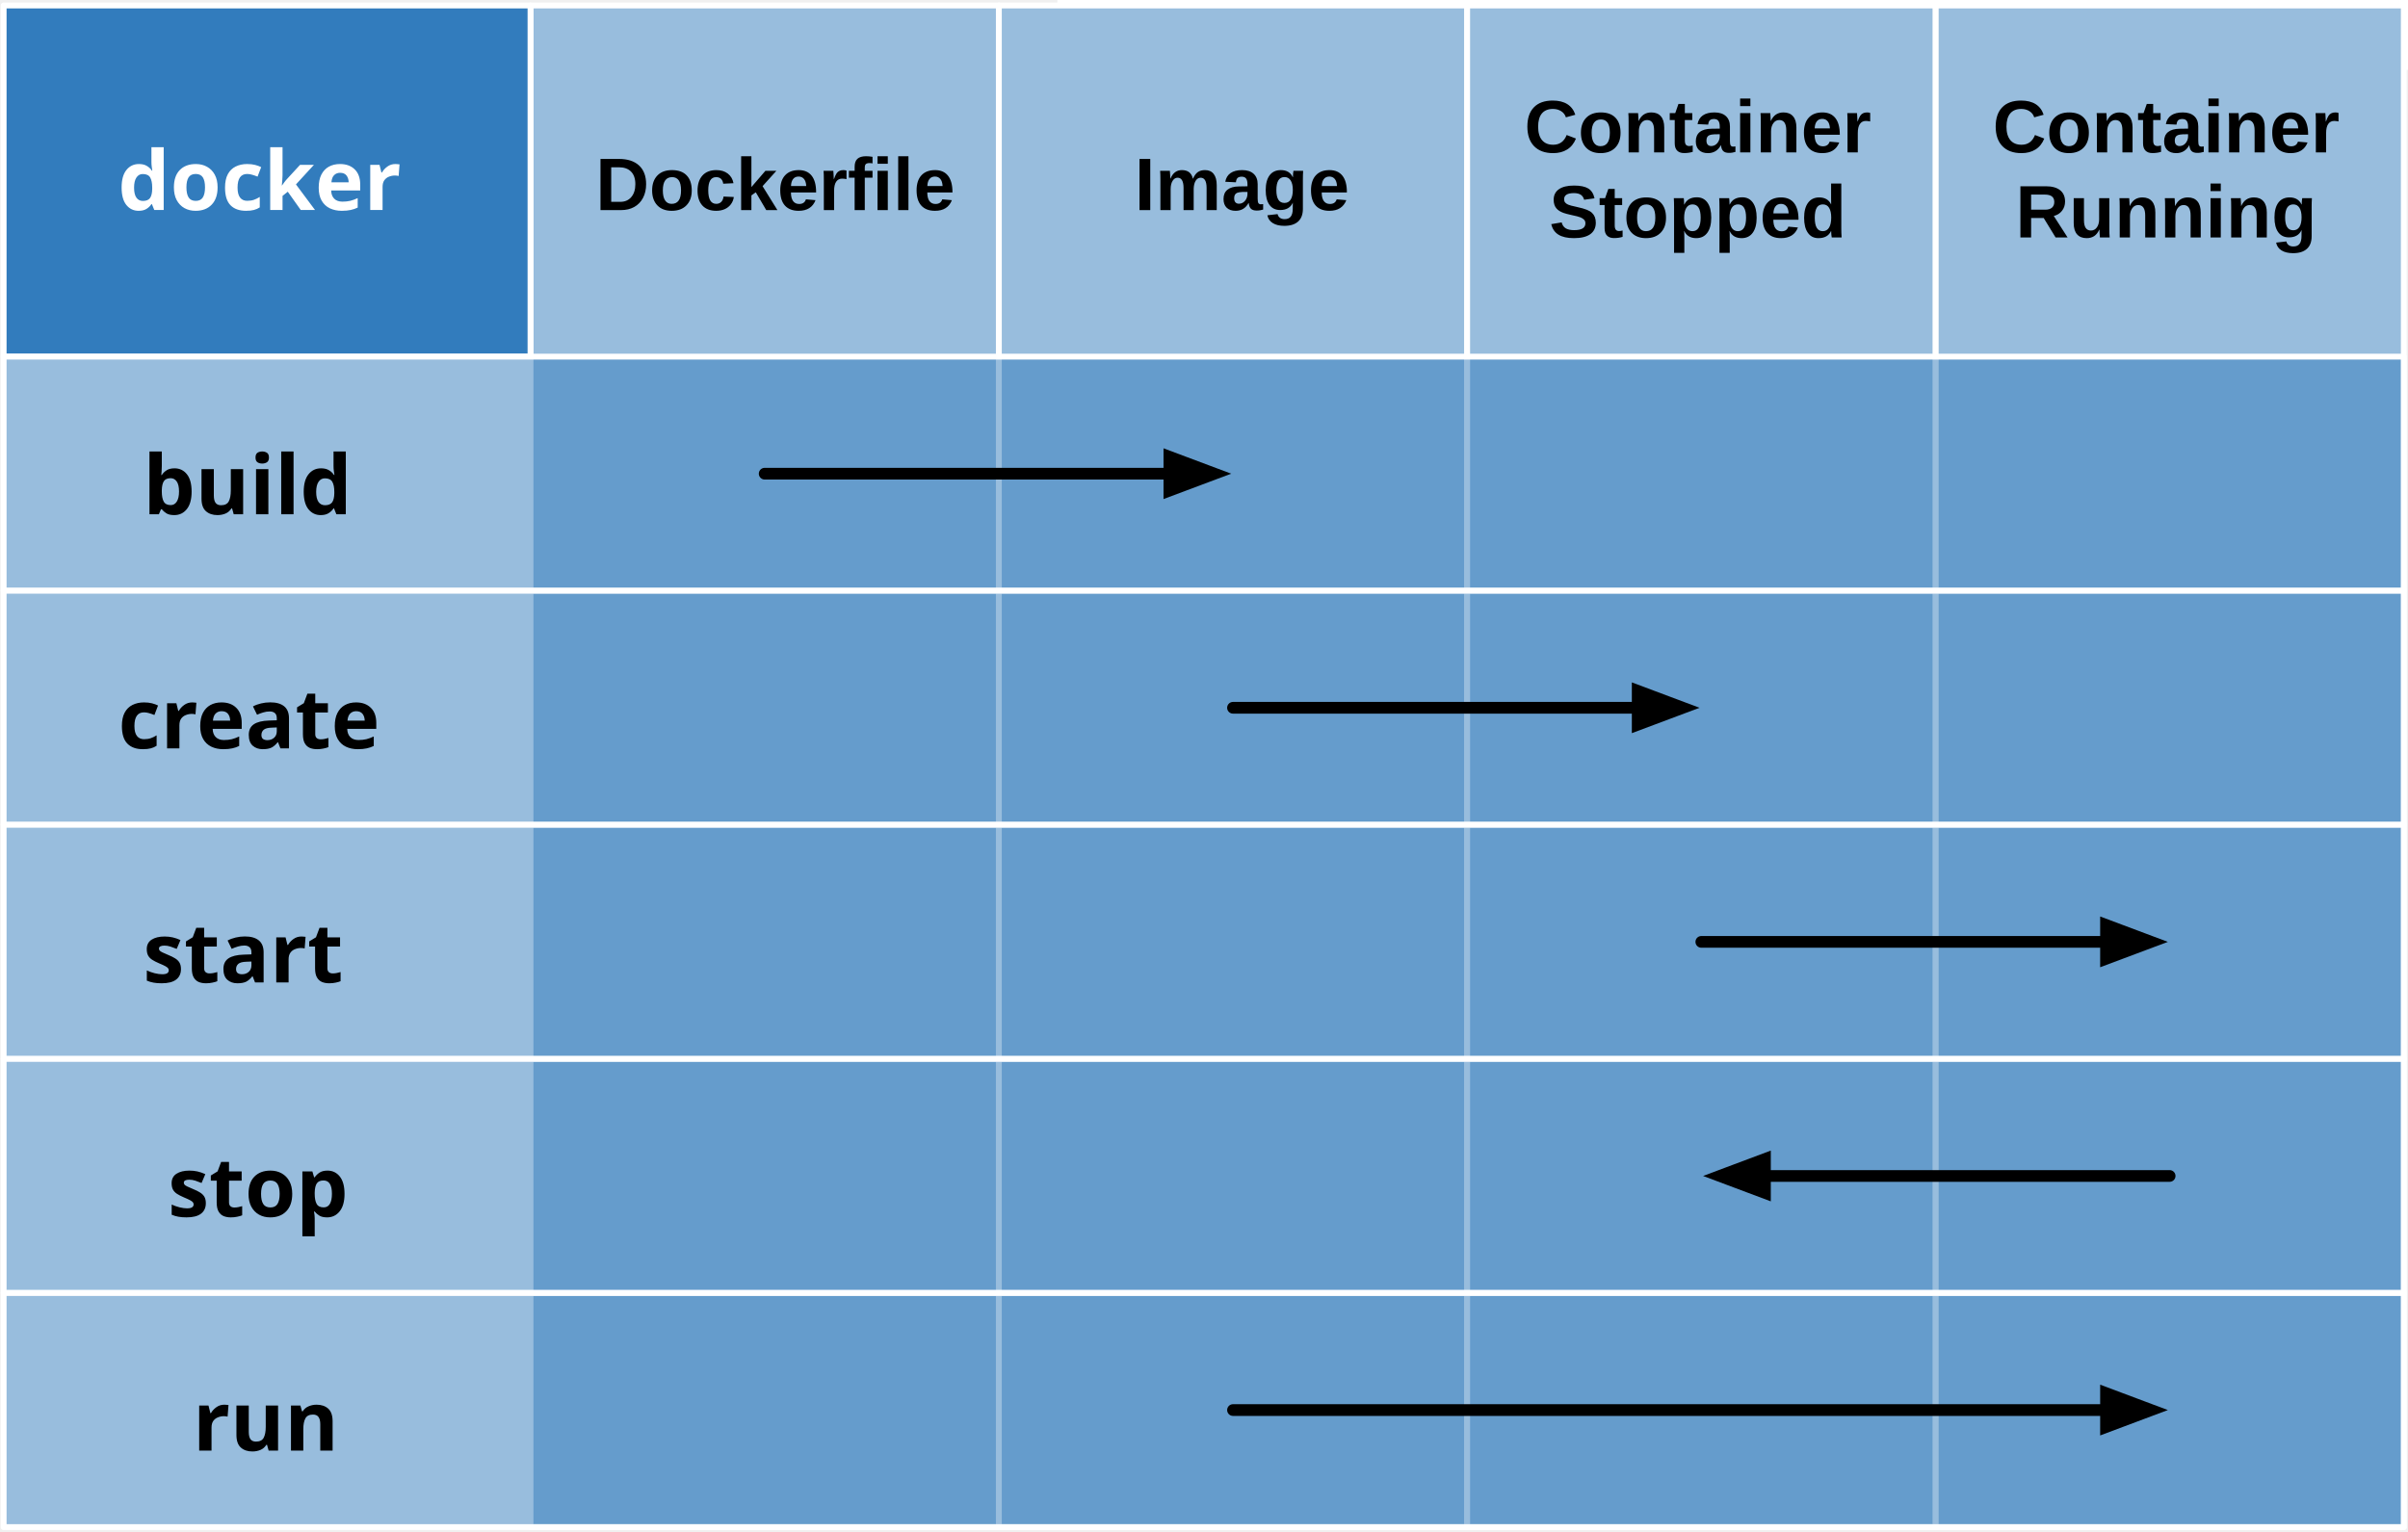
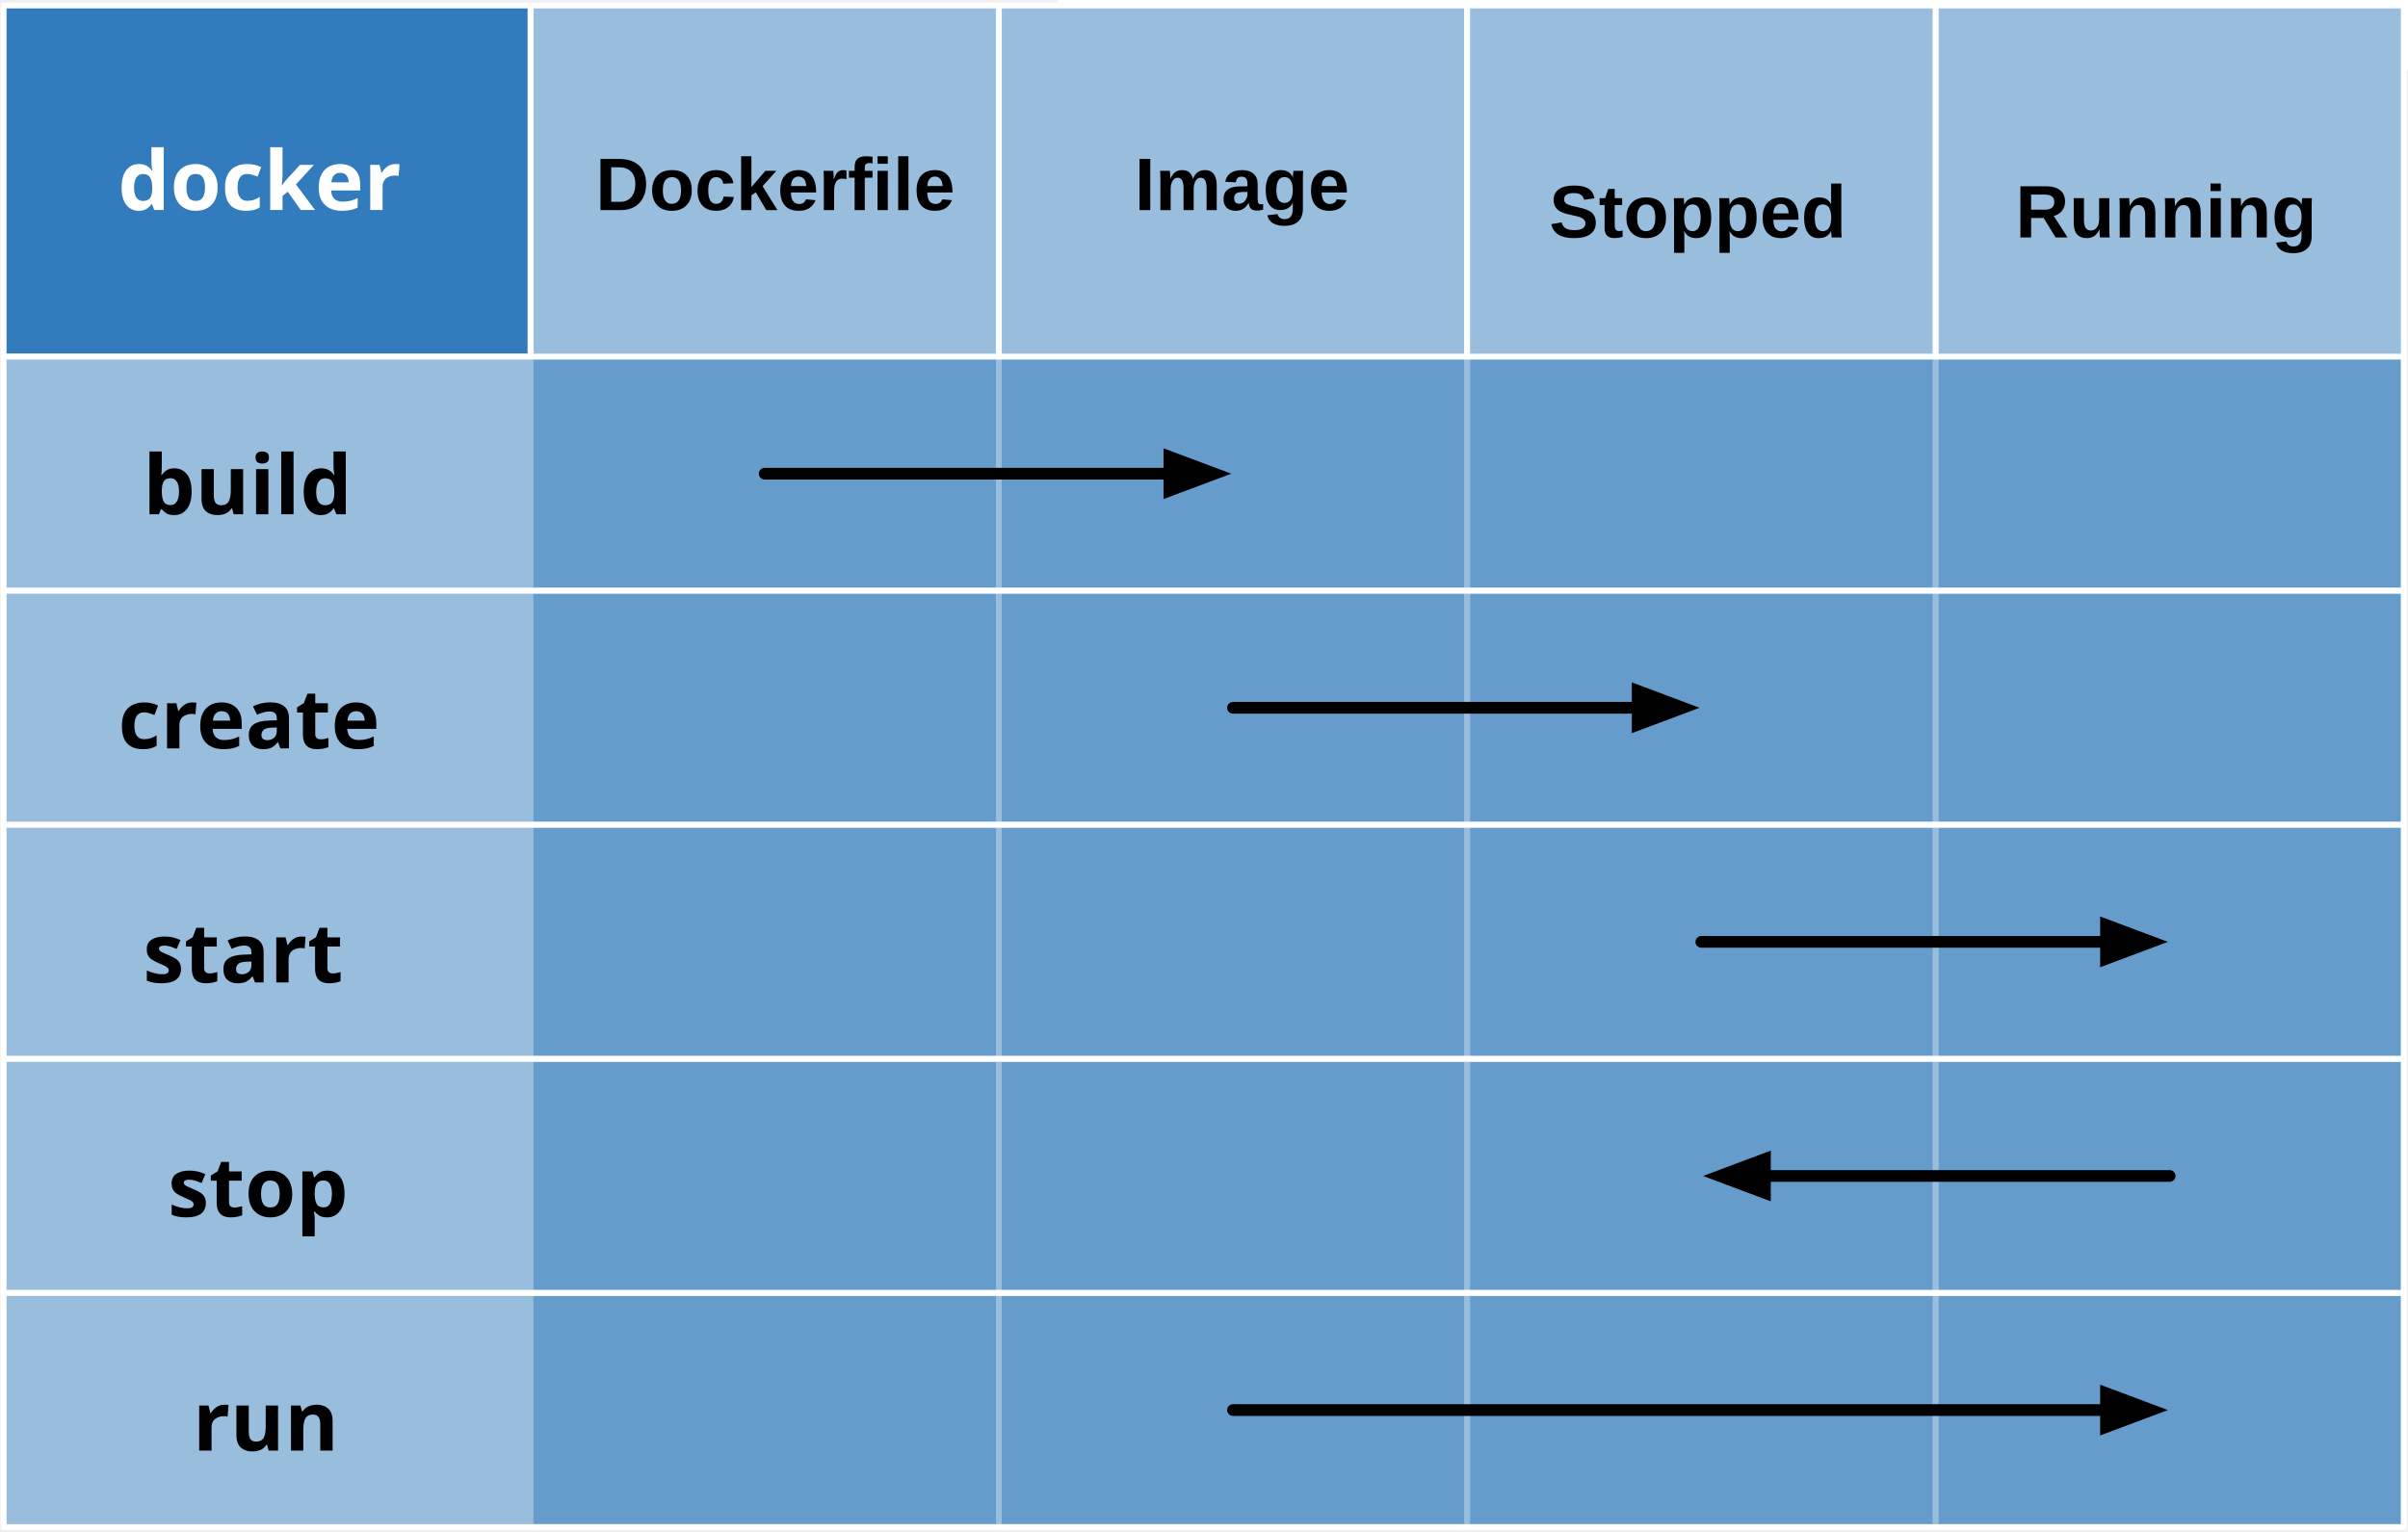
<svg xmlns="http://www.w3.org/2000/svg" version="1.1" viewBox="-256 353 583 371" width="583pt" height="371pt">
  <defs>
    <marker orient="auto" overflow="visible" markerUnits="strokeWidth" id="FilledArrow_Marker" viewBox="-1 -3 6 6" markerWidth="6" markerHeight="6" color="black">
      <g>
        <path d="M 3.858 0 L 0 -1.447 L 0 1.447 Z" fill="currentColor" stroke="currentColor" stroke-width="1" />
      </g>
    </marker>
  </defs>
  <g stroke="none" stroke-opacity="1" stroke-dasharray="none" fill="none" fill-opacity="1">
    <rect fill="white" width="582.52" height="369.921" />
    <g>
      <rect x="-255.118" y="354.331" width="581.102" height="368.504" fill="white" />
      <rect x="212.598" y="354.331" width="113.386" height="368.504" fill="#327cbd" fill-opacity=".5" />
      <rect x="212.598" y="354.331" width="113.386" height="368.504" stroke="white" stroke-linecap="round" stroke-linejoin="round" stroke-width="1.417" />
      <rect x="-14.173" y="354.331" width="113.386" height="368.504" fill="#327cbd" fill-opacity=".5" />
      <rect x="-14.173" y="354.331" width="113.386" height="368.504" stroke="white" stroke-linecap="round" stroke-linejoin="round" stroke-width="1.417" />
      <rect x="99.213" y="354.331" width="113.386" height="368.504" fill="#327cbd" fill-opacity=".5" />
      <rect x="99.213" y="354.331" width="113.386" height="368.504" stroke="white" stroke-linecap="round" stroke-linejoin="round" stroke-width="1.417" />
      <rect x="-127.559" y="354.331" width="113.386" height="368.504" fill="#327cbd" fill-opacity=".5" />
      <rect x="-127.559" y="354.331" width="113.386" height="368.504" stroke="white" stroke-linecap="round" stroke-linejoin="round" stroke-width="1.417" />
      <text transform="translate(-112.2976 387.8827)" fill="black">
        <tspan font-family="Arial" font-size="18" font-weight="bold" x=".481" y="16" textLength="87.038">Dockerfile</tspan>
      </text>
      <text transform="translate(18.20264 387.8827)" fill="black">
        <tspan font-family="Arial" font-size="18" font-weight="bold" x=".489" y="16" textLength="52.022">Image</tspan>
      </text>
      <text transform="translate(112.559 373.9151)" fill="black">
-         <tspan font-family="Arial" font-size="18" font-weight="bold" x=".497" y="16" textLength="84.006">Container</tspan>
        <tspan font-family="Arial" font-size="18" font-weight="bold" x="6.504" y="36.589" textLength="71.991">Stopped</tspan>
      </text>
      <text transform="translate(225.9449 373.9151)" fill="black">
-         <tspan font-family="Arial" font-size="18" font-weight="bold" x=".497" y="16" textLength="84.006">Container</tspan>
        <tspan font-family="Arial" font-size="18" font-weight="bold" x="6.012" y="36.589" textLength="72.976">Running</tspan>
      </text>
      <rect x="-255.118" y="354.331" width="127.559" height="85.039" fill="#327cbd" />
      <rect x="-255.118" y="354.331" width="127.559" height="85.039" stroke="white" stroke-linecap="round" stroke-linejoin="round" stroke-width="1.417" />
      <text transform="translate(-250.1181 384.8504)" fill="white">
        <tspan font-family="Menlo" font-size="20" font-weight="bold" fill="white" x="22.656" y="19" textLength="72.246">docker</tspan>
      </text>
    </g>
    <g>
      <rect x="-255.118" y="439.37" width="581.102" height="56.693" fill="#327cbd" fill-opacity=".5" />
      <rect x="-255.118" y="439.37" width="581.102" height="56.693" stroke="white" stroke-linecap="round" stroke-linejoin="round" stroke-width="1.417" />
      <rect x="-255.118" y="496.063" width="581.102" height="56.693" fill="#327cbd" fill-opacity=".5" />
      <rect x="-255.118" y="496.063" width="581.102" height="56.693" stroke="white" stroke-linecap="round" stroke-linejoin="round" stroke-width="1.417" />
      <rect x="-255.118" y="552.756" width="581.102" height="56.693" fill="#327cbd" fill-opacity=".5" />
      <rect x="-255.118" y="552.756" width="581.102" height="56.693" stroke="white" stroke-linecap="round" stroke-linejoin="round" stroke-width="1.417" />
      <text transform="translate(-221.7716 458.5433)" fill="black">
        <tspan font-family="Menlo" font-size="20" font-weight="bold" x=".397" y="19" textLength="60.205">build</tspan>
      </text>
      <text transform="translate(-227.7716 515.2362)" fill="black">
        <tspan font-family="Menlo" font-size="20" font-weight="bold" x=".377" y="19" textLength="72.246">create</tspan>
      </text>
      <text transform="translate(-221.7716 571.9291)" fill="black">
        <tspan font-family="Menlo" font-size="20" font-weight="bold" x=".397" y="19" textLength="60.205">start</tspan>
      </text>
      <rect x="-255.118" y="609.449" width="581.102" height="56.693" fill="#327cbd" fill-opacity=".5" />
      <rect x="-255.118" y="609.449" width="581.102" height="56.693" stroke="white" stroke-linecap="round" stroke-linejoin="round" stroke-width="1.417" />
      <text transform="translate(-215.7716 628.622)" fill="black">
        <tspan font-family="Menlo" font-size="20" font-weight="bold" x=".418" y="19" textLength="48.164">stop</tspan>
      </text>
      <rect x="-255.118" y="666.142" width="581.102" height="56.693" fill="#327cbd" fill-opacity=".5" />
      <rect x="-255.118" y="666.142" width="581.102" height="56.693" stroke="white" stroke-linecap="round" stroke-linejoin="round" stroke-width="1.417" />
      <text transform="translate(-209.7716 685.315)" fill="black">
        <tspan font-family="Menlo" font-size="20" font-weight="bold" x=".438" y="19" textLength="36.123">run</tspan>
      </text>
    </g>
    <g>
      <line x1="-70.866" y1="467.717" x2="27.116" y2="467.717" marker-end="url(#FilledArrow_Marker)" stroke="black" stroke-linecap="round" stroke-linejoin="round" stroke-width="2.835" />
      <line x1="42.52" y1="524.409" x2="140.502" y2="524.409" marker-end="url(#FilledArrow_Marker)" stroke="black" stroke-linecap="round" stroke-linejoin="round" stroke-width="2.835" />
      <line x1="155.906" y1="581.102" x2="253.887" y2="581.102" marker-end="url(#FilledArrow_Marker)" stroke="black" stroke-linecap="round" stroke-linejoin="round" stroke-width="2.835" />
      <line x1="269.291" y1="637.795" x2="171.309" y2="637.795" marker-end="url(#FilledArrow_Marker)" stroke="black" stroke-linecap="round" stroke-linejoin="round" stroke-width="2.835" />
      <line x1="42.52" y1="694.488" x2="253.887" y2="694.488" marker-end="url(#FilledArrow_Marker)" stroke="black" stroke-linecap="round" stroke-linejoin="round" stroke-width="2.835" />
    </g>
  </g>
</svg>
